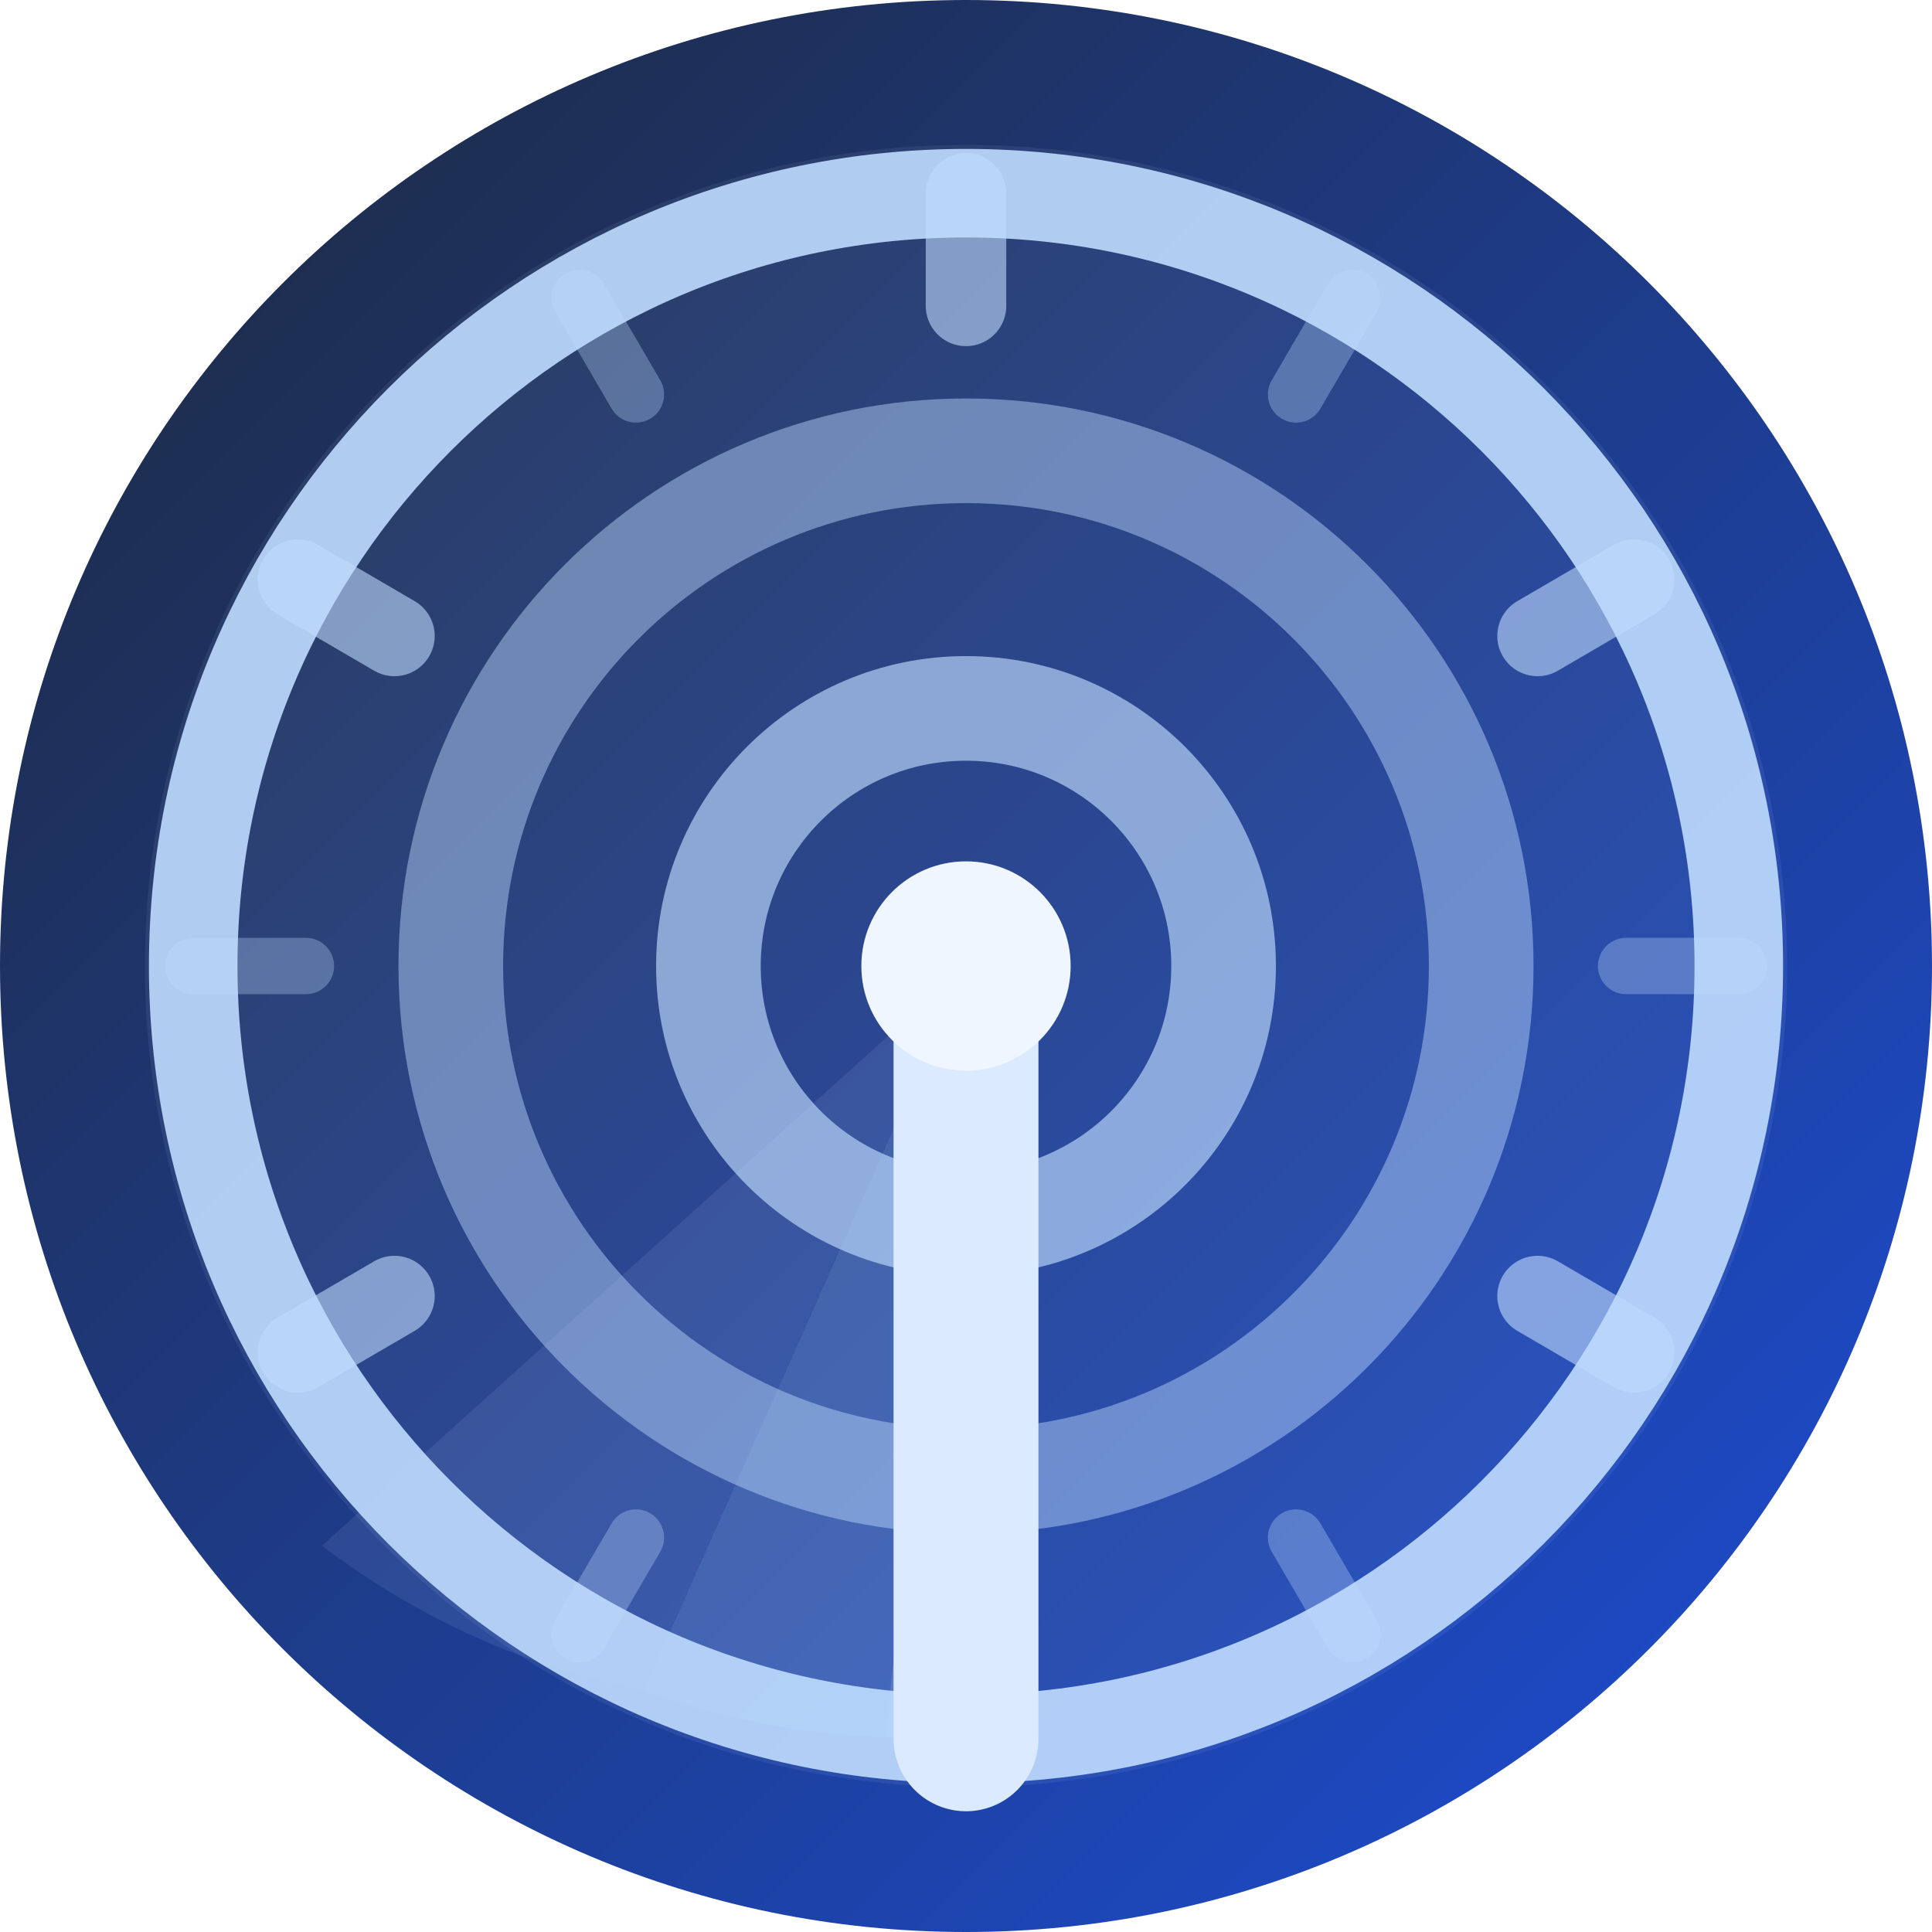
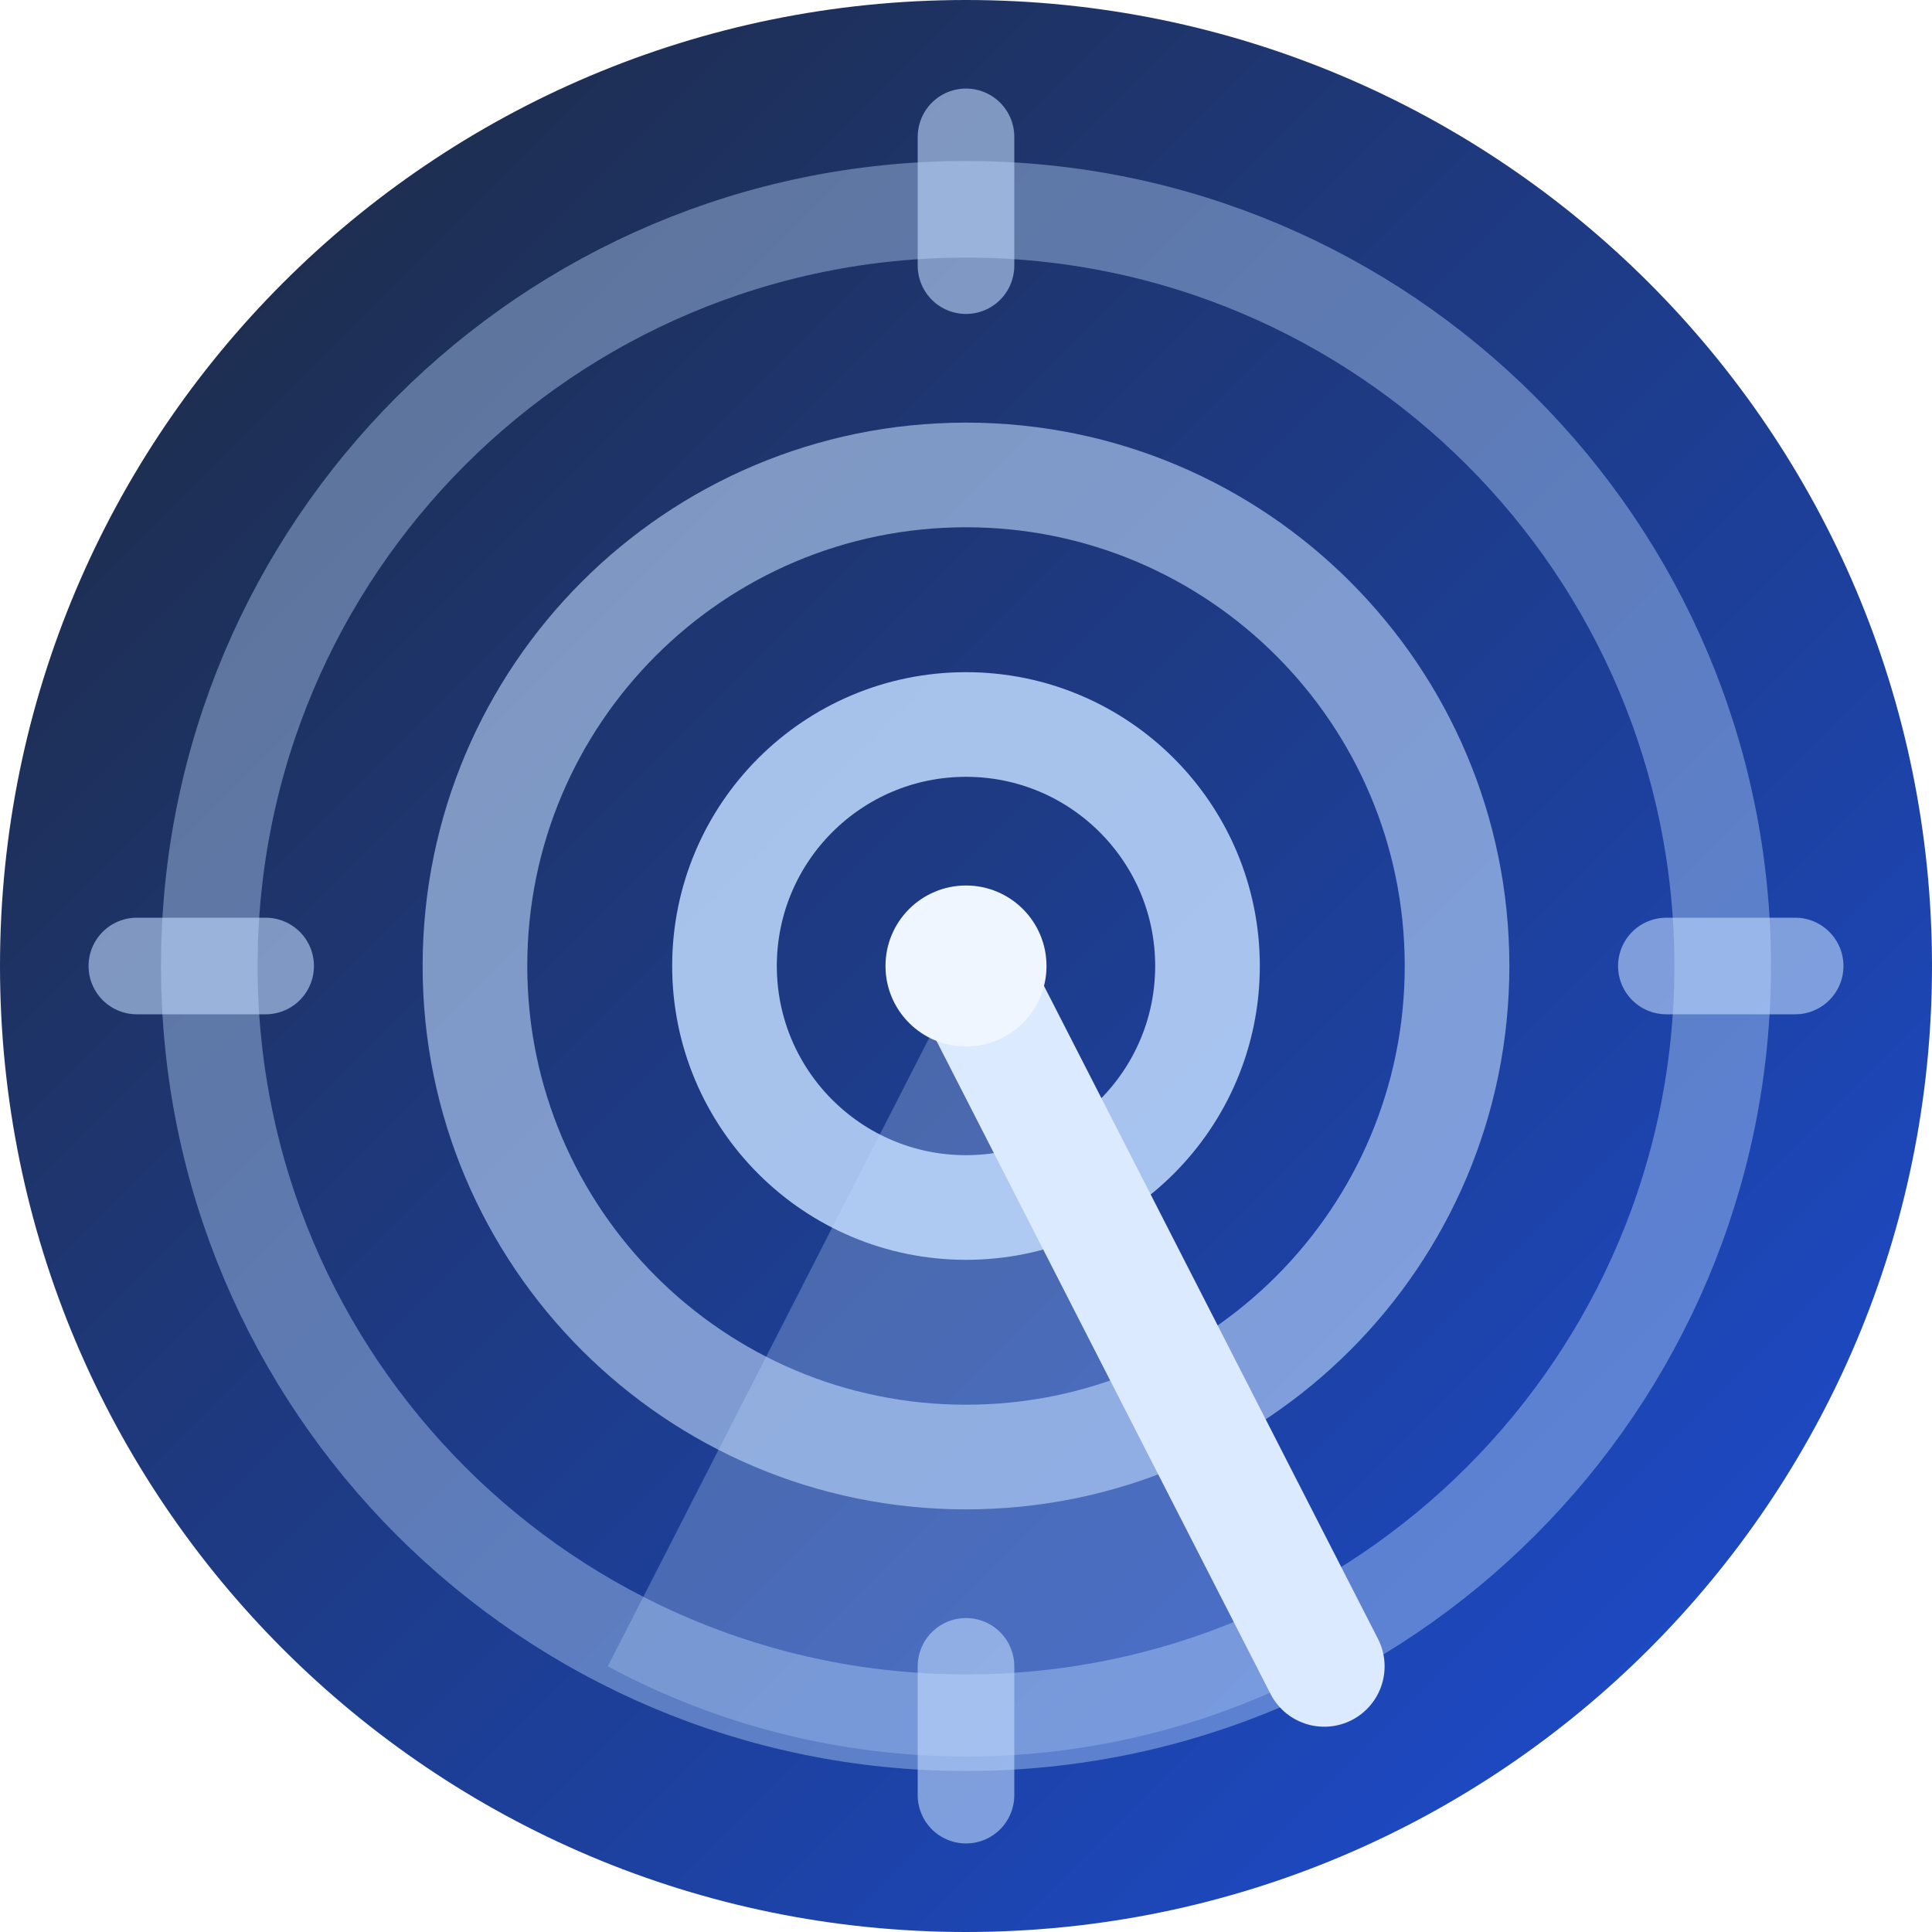
<svg xmlns="http://www.w3.org/2000/svg" viewBox="0 0 24 24" width="24" height="24" fill="none">
  <defs>
    <linearGradient id="rr-disc" x1="0" y1="0" x2="24" y2="24" gradientUnits="userSpaceOnUse">
      <stop offset="0" stop-color="#1e293b" />
      <stop offset="1" stop-color="#1d4ed8" />
    </linearGradient>
  </defs>
  <circle cx="12" cy="12" r="12" fill="url(#rr-disc)" />
-   <circle cx="12" cy="12" r="10.2" fill="#bfdbfe" opacity="0.08" />
  <g stroke="#bfdbfe" stroke-linecap="round" stroke-linejoin="round" fill="none">
-     <circle cx="12" cy="12" r="9.6" stroke-width="1.1" opacity="0.9" />
-     <circle cx="12" cy="12" r="6.4" stroke-width="1.3" opacity="0.45" />
-     <circle cx="12" cy="12" r="3.2" stroke-width="1.3" opacity="0.65" />
-     <line x1="12" y1="2.4" x2="12" y2="3.8" stroke-width="1" opacity="0.6" />
-     <line x1="16.8" y1="3.7" x2="16.1" y2="4.9" stroke-width="0.7" opacity="0.32" />
-     <line x1="20.3" y1="7.2" x2="19.1" y2="7.9" stroke-width="1" opacity="0.6" />
-     <line x1="21.6" y1="12" x2="20.2" y2="12" stroke-width="0.7" opacity="0.32" />
-     <line x1="20.3" y1="16.8" x2="19.1" y2="16.1" stroke-width="1" opacity="0.6" />
-     <line x1="16.8" y1="20.3" x2="16.1" y2="19.1" stroke-width="0.7" opacity="0.32" />
-     <line x1="12" y1="21.6" x2="12" y2="20.2" stroke-width="1" opacity="0.6" />
-     <line x1="7.2" y1="20.3" x2="7.9" y2="19.1" stroke-width="0.7" opacity="0.32" />
-     <line x1="3.7" y1="16.8" x2="4.9" y2="16.1" stroke-width="1" opacity="0.6" />
-     <line x1="2.4" y1="12" x2="3.8" y2="12" stroke-width="0.7" opacity="0.32" />
-     <line x1="3.7" y1="7.2" x2="4.9" y2="7.9" stroke-width="1" opacity="0.6" />
-     <line x1="7.2" y1="3.7" x2="7.9" y2="4.9" stroke-width="0.7" opacity="0.32" />
+     <circle cx="12" cy="12" r="9.4" stroke-width="1.2" opacity="0.4" />
+     <circle cx="12" cy="12" r="6.1" stroke-width="1.3" opacity="0.6" />
+     <circle cx="12" cy="12" r="3" stroke-width="1.3" opacity="0.85" />
+     <line x1="12" y1="1.7" x2="12" y2="3.3" stroke-width="1.2" opacity="0.6" />
+     <line x1="12" y1="20.7" x2="12" y2="22.3" stroke-width="1.2" opacity="0.6" />
+     <line x1="1.7" y1="12" x2="3.3" y2="12" stroke-width="1.2" opacity="0.6" />
+     <line x1="20.7" y1="12" x2="22.3" y2="12" stroke-width="1.2" opacity="0.6" />
  </g>
-   <path d="M12 12 L4.0 19.2 A9.6 9.6 0 0 0 8.0 21.0 Z" fill="#bfdbfe" opacity="0.1" />
-   <path d="M12 12 L8.0 21.0 A9.6 9.6 0 0 0 11.0 21.58 Z" fill="#bfdbfe" opacity="0.18" />
-   <path d="M12 12 L11.0 21.58 A9.6 9.6 0 0 0 12 21.6 Z" fill="#bfdbfe" opacity="0.32" />
-   <line x1="12" y1="12" x2="12" y2="21.6" stroke="#dbeafe" stroke-width="1.8" stroke-linecap="round" opacity="1" />
-   <circle cx="12" cy="12" r="1.3" fill="#eff6ff" />
+   <path d="M12 12 L7.55 20.7 A9.4 9.4 0 0 0 16.45 20.7 Z" fill="#bfdbfe" opacity="0.28" />
+   <line x1="12" y1="12" x2="16.45" y2="20.7" stroke="#dbeafe" stroke-width="1.5" stroke-linecap="round" opacity="1" />
+   <circle cx="12" cy="12" r="1" fill="#eff6ff" />
</svg>
